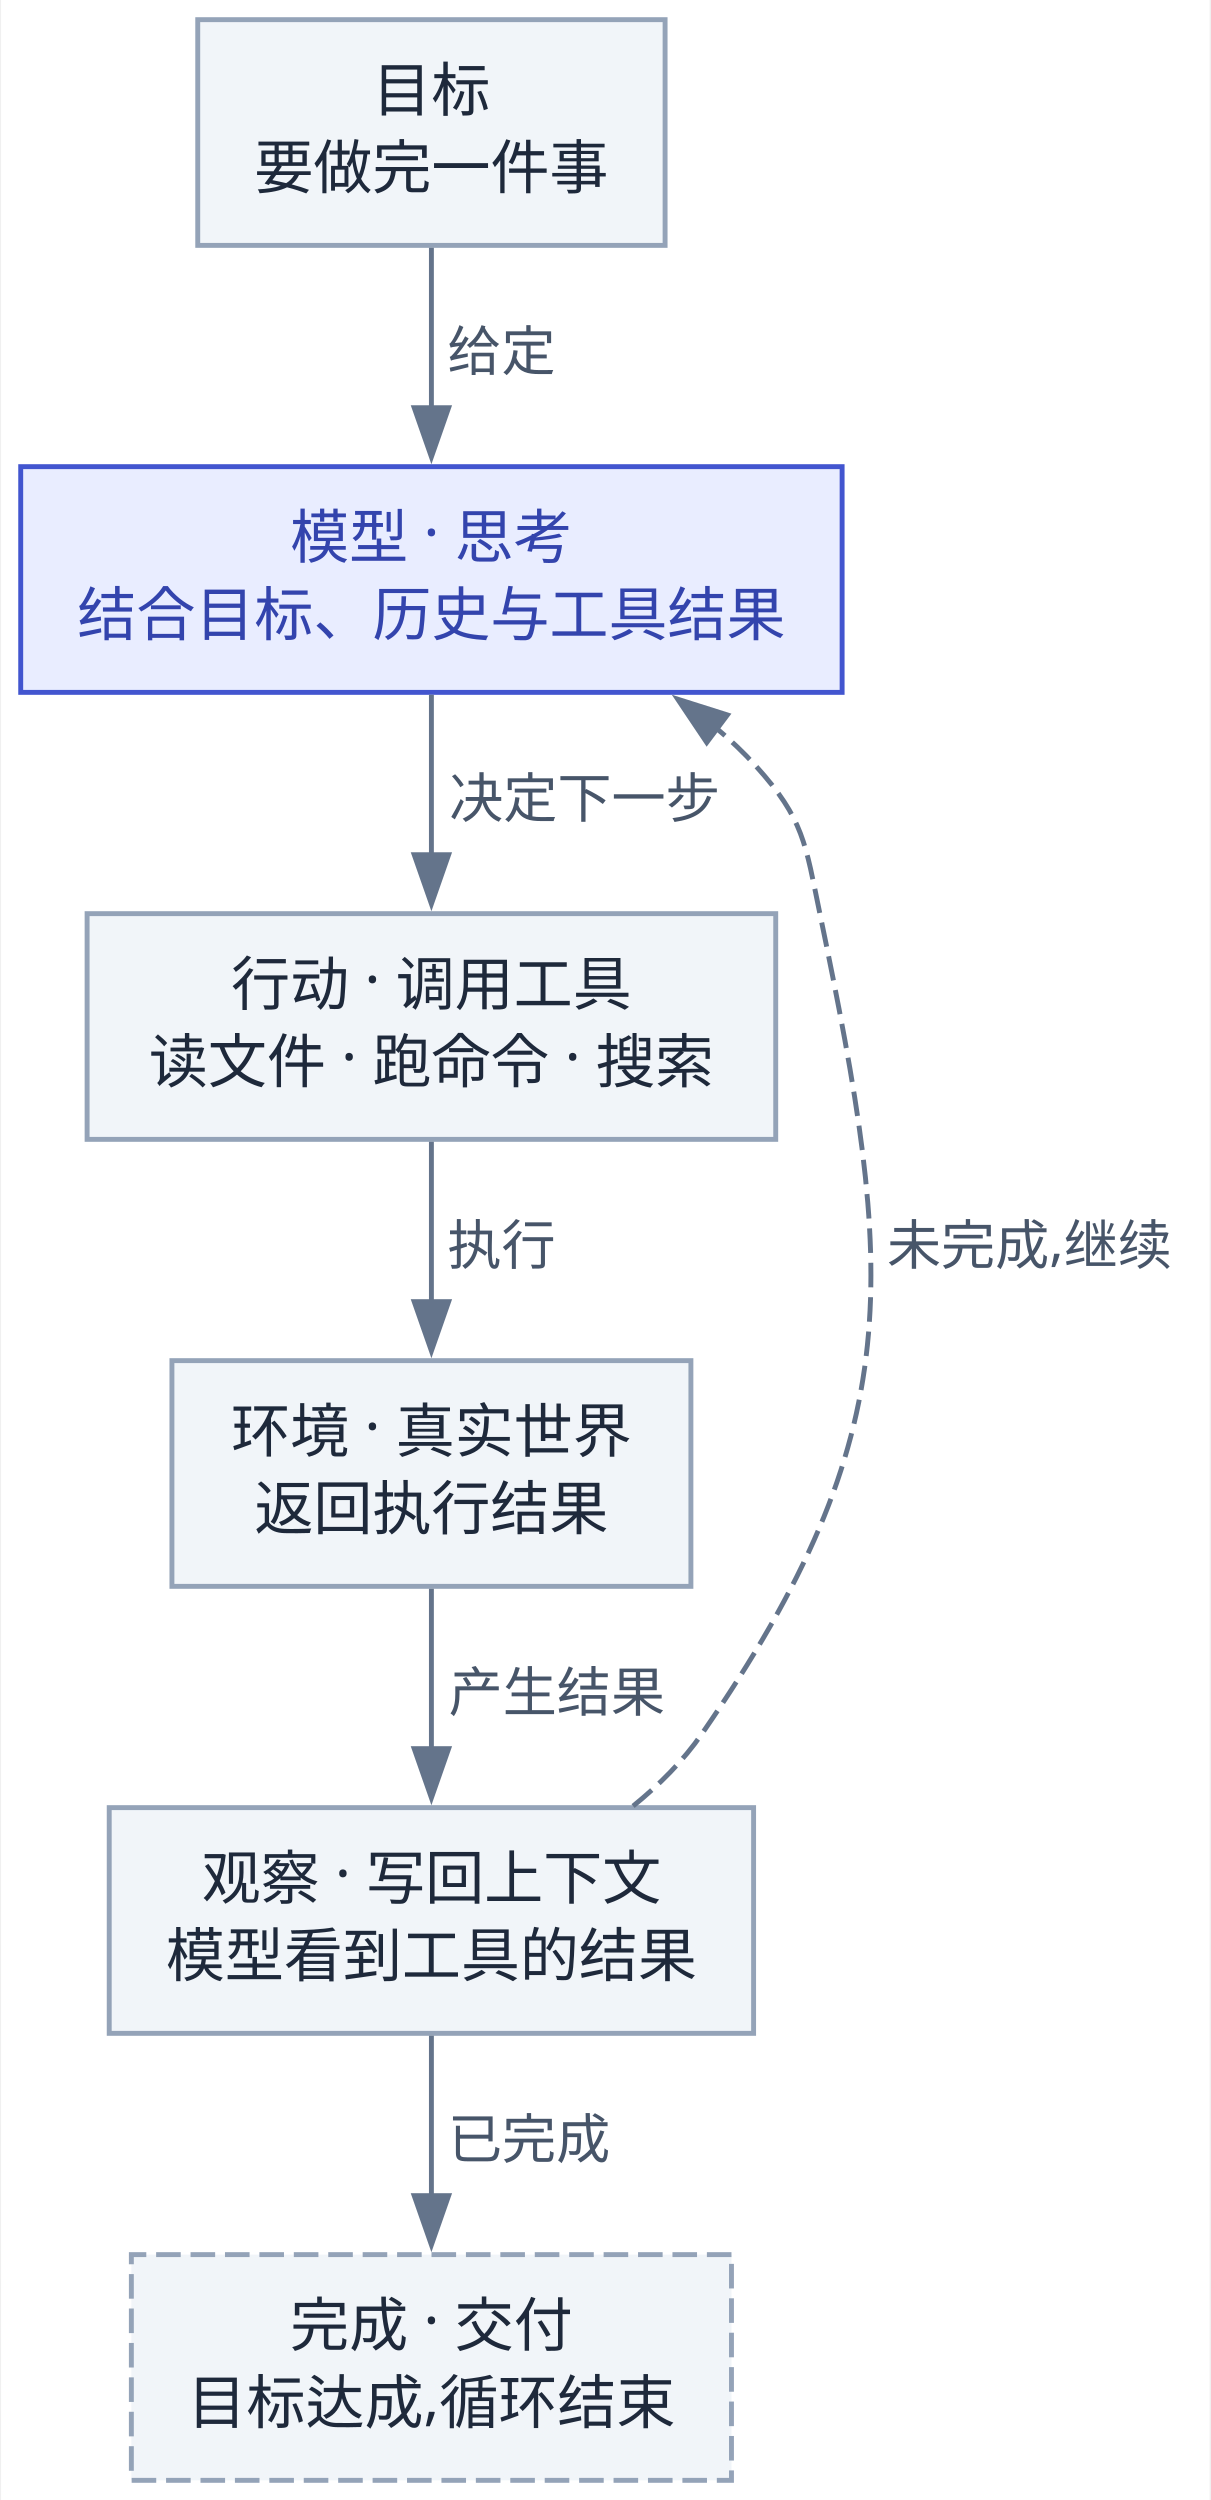
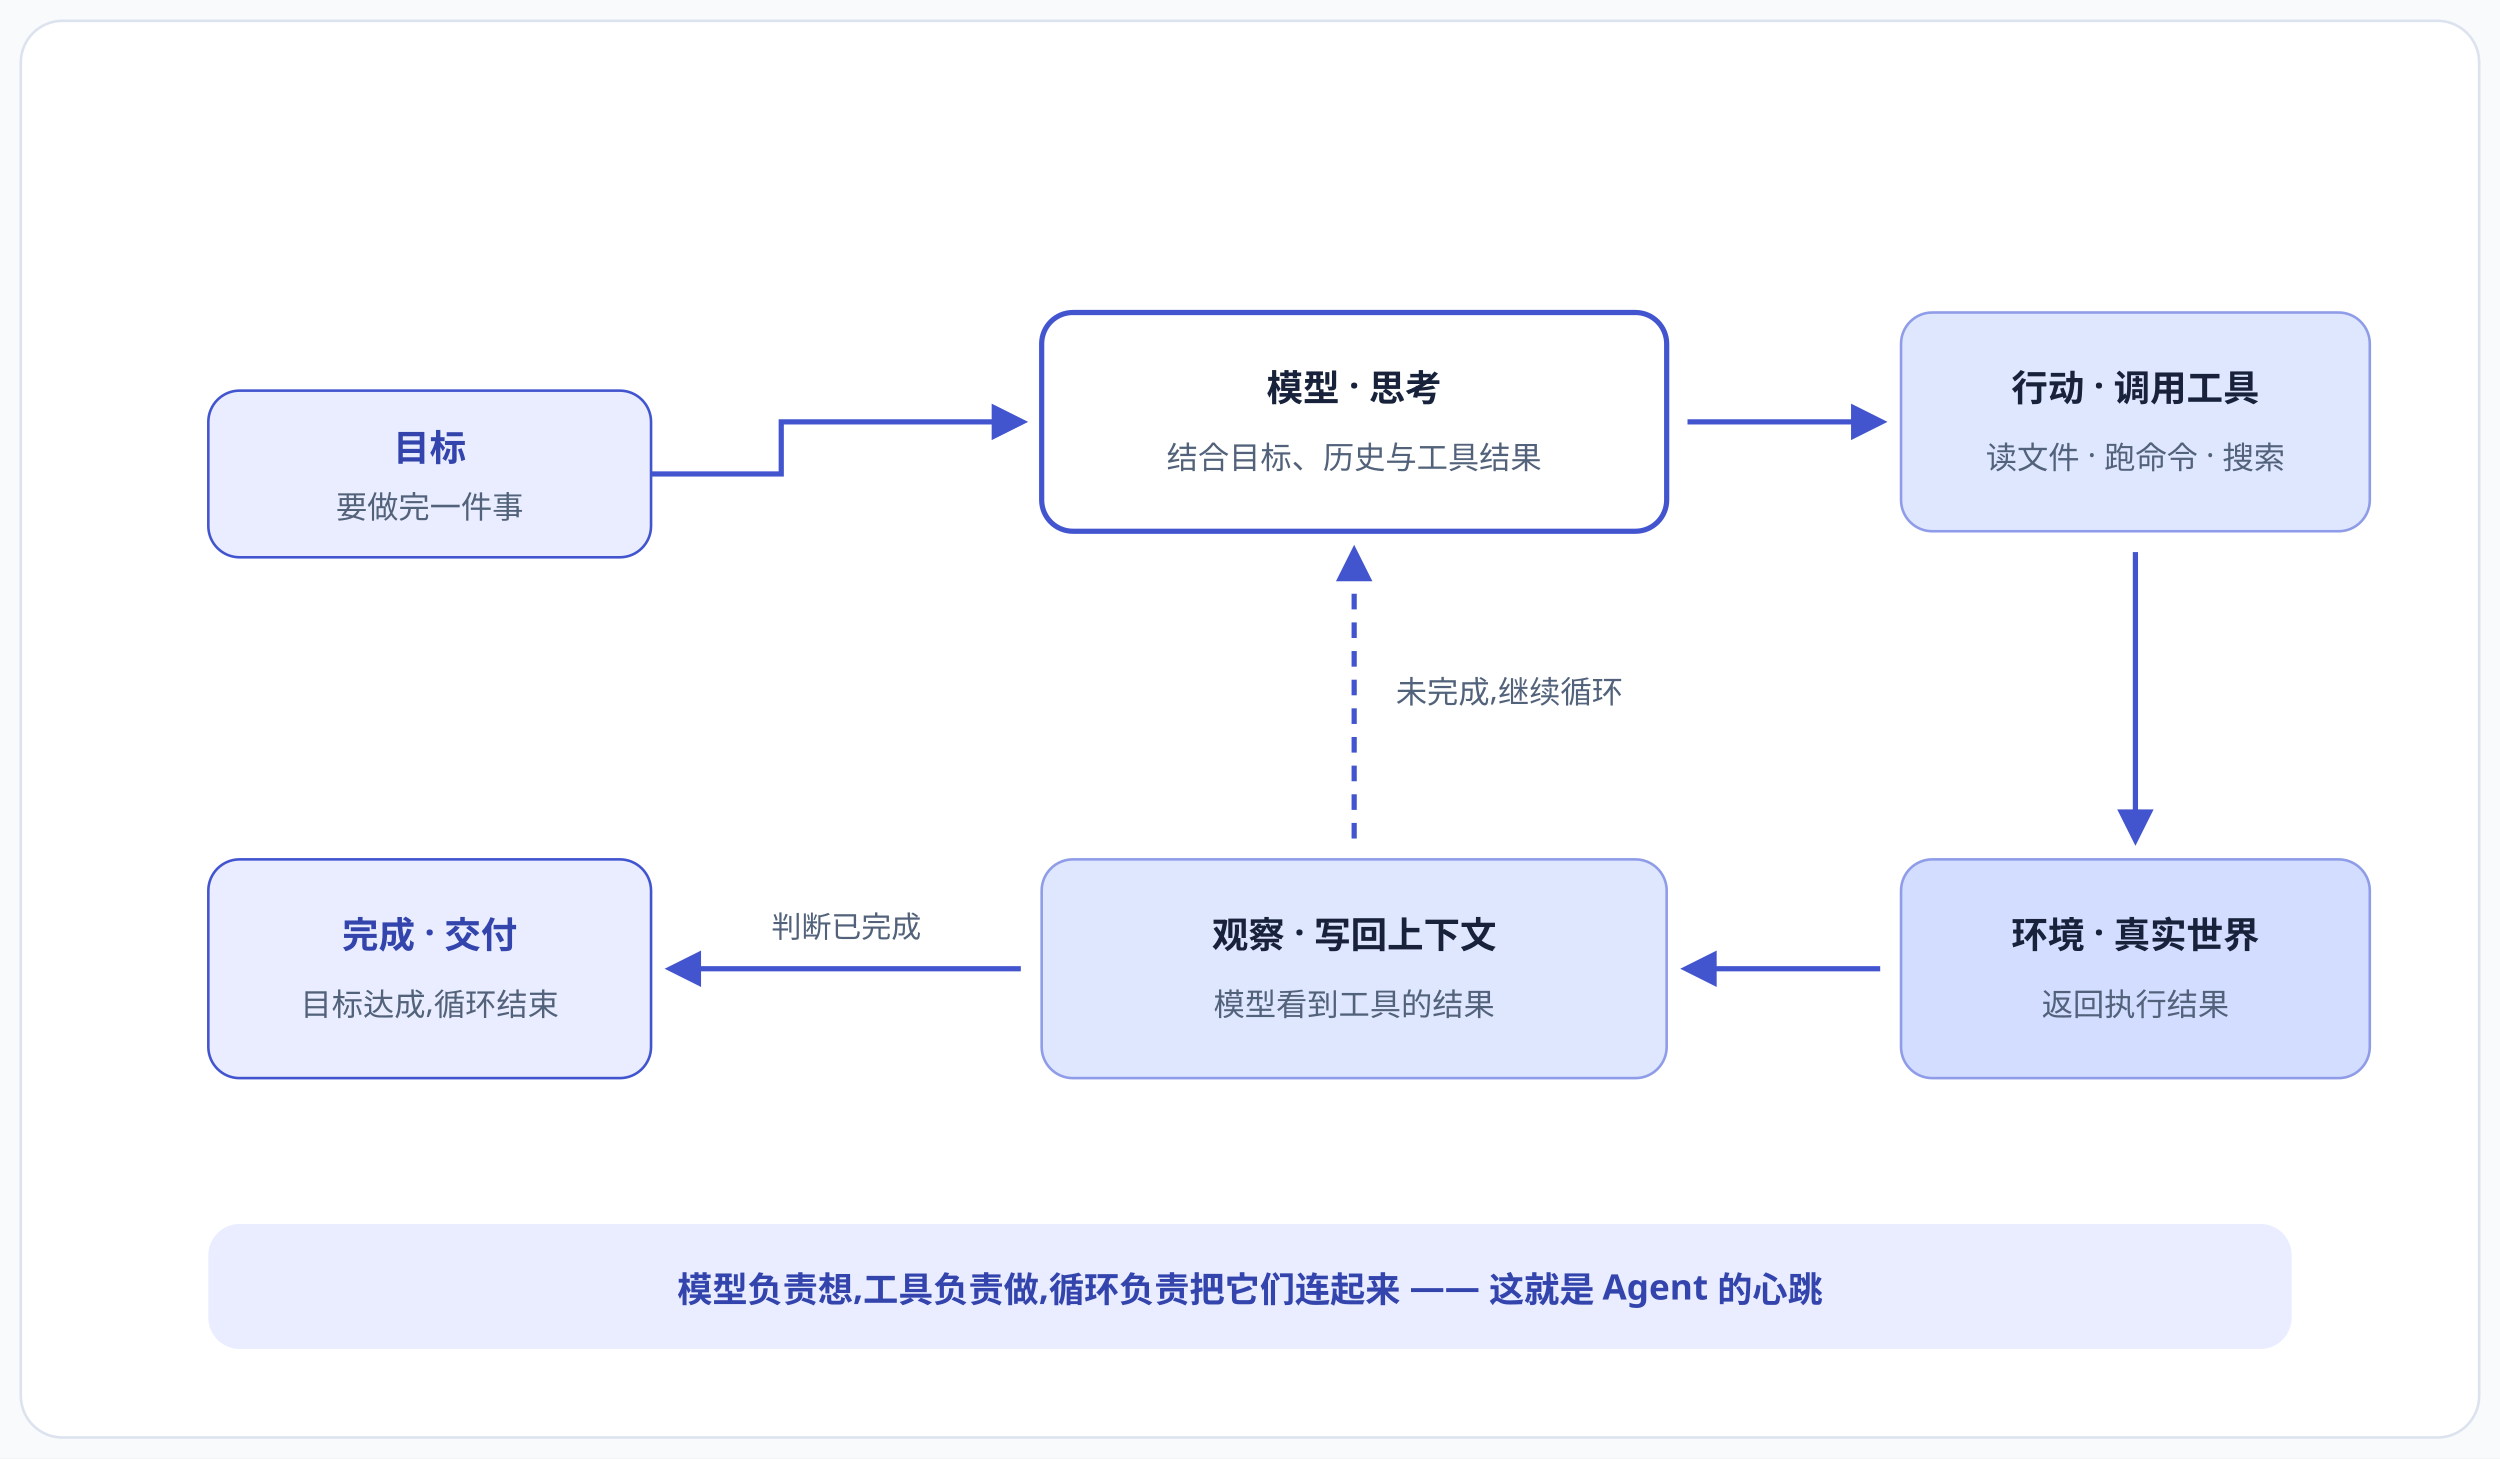
- <svg xmlns="http://www.w3.org/2000/svg" width="246pt" height="508pt" viewBox="0.00 0.00 245.77 508.40">
-   <g id="graph0" class="graph" transform="scale(1 1) rotate(0) translate(4 504.4)">
-     <polygon fill="white" stroke="none" points="-4,4 -4,-504.4 241.77,-504.4 241.77,4 -4,4" />
-     <g id="node1" class="node">
-       <polygon fill="#f1f5f9" stroke="#94a3b8" points="131.04,-500.4 36,-500.4 36,-454.5 131.04,-454.5 131.04,-500.4" />
-       <text text-anchor="middle" x="83.52" y="-481.8" font-family="Microsoft YaHei" font-size="12.00" fill="#1e293b">目标</text>
-       <text text-anchor="middle" x="83.52" y="-466.05" font-family="Microsoft YaHei" font-size="12.00" fill="#1e293b">要做完一件事</text>
-     </g>
-     <g id="node2" class="node">
-       <polygon fill="#e9edff" stroke="#4255cf" points="167.04,-409.5 0,-409.5 0,-363.6 167.04,-363.6 167.04,-409.5" />
-       <text text-anchor="middle" x="83.52" y="-390.9" font-family="Microsoft YaHei" font-size="12.00" fill="#3344ad">模型 · 思考</text>
-       <text text-anchor="middle" x="83.52" y="-375.15" font-family="Microsoft YaHei" font-size="12.00" fill="#3344ad">结合目标、历史与工具结果</text>
-     </g>
-     <g id="edge1" class="edge">
-       <path fill="none" stroke="#64748b" d="M83.52,-454.02C83.52,-444.12 83.52,-432.27 83.52,-421.34" />
-       <polygon fill="#64748b" stroke="#64748b" points="87.02,-421.49 83.52,-411.49 80.02,-421.49 87.02,-421.49" />
-       <text text-anchor="middle" x="97.77" y="-429.05" font-family="Microsoft YaHei" font-size="11.00" fill="#475569"> 给定 </text>
-     </g>
-     <g id="node3" class="node">
-       <polygon fill="#f1f5f9" stroke="#94a3b8" points="153.54,-318.6 13.5,-318.6 13.5,-272.7 153.54,-272.7 153.54,-318.6" />
-       <text text-anchor="middle" x="83.52" y="-300" font-family="Microsoft YaHei" font-size="12.00" fill="#1e293b">行动 · 调用工具</text>
-       <text text-anchor="middle" x="83.52" y="-284.25" font-family="Microsoft YaHei" font-size="12.00" fill="#1e293b">读文件 · 跑命令 · 搜索</text>
-     </g>
-     <g id="edge2" class="edge">
-       <path fill="none" stroke="#64748b" d="M83.52,-363.12C83.52,-353.22 83.52,-341.37 83.52,-330.44" />
-       <polygon fill="#64748b" stroke="#64748b" points="87.02,-330.59 83.52,-320.59 80.02,-330.59 87.02,-330.59" />
-       <text text-anchor="middle" x="114.64" y="-338.15" font-family="Microsoft YaHei" font-size="11.00" fill="#475569"> 决定下一步 </text>
-     </g>
-     <g id="node4" class="node">
-       <polygon fill="#f1f5f9" stroke="#94a3b8" points="136.29,-227.7 30.75,-227.7 30.75,-181.8 136.29,-181.8 136.29,-227.7" />
-       <text text-anchor="middle" x="83.52" y="-209.1" font-family="Microsoft YaHei" font-size="12.00" fill="#1e293b">环境 · 真实世界</text>
-       <text text-anchor="middle" x="83.52" y="-193.35" font-family="Microsoft YaHei" font-size="12.00" fill="#1e293b">返回执行结果</text>
-     </g>
-     <g id="edge3" class="edge">
-       <path fill="none" stroke="#64748b" d="M83.52,-272.22C83.52,-262.32 83.52,-250.47 83.52,-239.54" />
-       <polygon fill="#64748b" stroke="#64748b" points="87.02,-239.69 83.52,-229.69 80.02,-239.69 87.02,-239.69" />
-       <text text-anchor="middle" x="97.77" y="-247.25" font-family="Microsoft YaHei" font-size="11.00" fill="#475569"> 执行 </text>
-     </g>
-     <g id="node5" class="node">
-       <polygon fill="#f1f5f9" stroke="#94a3b8" points="149.04,-136.8 18,-136.8 18,-90.9 149.04,-90.9 149.04,-136.8" />
-       <text text-anchor="middle" x="83.52" y="-118.2" font-family="Microsoft YaHei" font-size="12.00" fill="#1e293b">观察 · 写回上下文</text>
-       <text text-anchor="middle" x="83.52" y="-102.45" font-family="Microsoft YaHei" font-size="12.00" fill="#1e293b">模型看到工具的结果</text>
-     </g>
-     <g id="edge4" class="edge">
-       <path fill="none" stroke="#64748b" d="M83.52,-181.32C83.52,-171.42 83.52,-159.57 83.52,-148.64" />
-       <polygon fill="#64748b" stroke="#64748b" points="87.02,-148.79 83.52,-138.79 80.02,-148.79 87.02,-148.79" />
-       <text text-anchor="middle" x="109.02" y="-156.35" font-family="Microsoft YaHei" font-size="11.00" fill="#475569"> 产生结果 </text>
-     </g>
-     <g id="edge5" class="edge">
-       <path fill="none" stroke="#64748b" stroke-dasharray="5,2" d="M124.53,-137.12C129.83,-141.41 134.73,-146.31 138.52,-151.8 181.07,-213.44 177.73,-245.26 162.52,-318.6 159.57,-332.83 159.26,-337.82 149.52,-348.6 147.06,-351.33 144.34,-353.9 141.46,-356.32" />
-       <polygon fill="#64748b" stroke="#64748b" points="139.51,-353.41 133.61,-362.21 143.71,-359.01 139.51,-353.41" />
-       <text text-anchor="middle" x="205.14" y="-247.25" font-family="Microsoft YaHei" font-size="11.00" fill="#475569"> 未完成,继续 </text>
-     </g>
-     <g id="node6" class="node">
-       <polygon fill="#f1f5f9" stroke="#94a3b8" stroke-dasharray="5,2" points="144.54,-45.9 22.5,-45.9 22.5,0 144.54,0 144.54,-45.9" />
-       <text text-anchor="middle" x="83.52" y="-27.3" font-family="Microsoft YaHei" font-size="12.00" fill="#1e293b">完成 · 交付</text>
-       <text text-anchor="middle" x="83.52" y="-11.55" font-family="Microsoft YaHei" font-size="12.00" fill="#1e293b">目标达成,循环结束</text>
-     </g>
-     <g id="edge6" class="edge">
-       <path fill="none" stroke="#64748b" d="M83.52,-90.42C83.52,-80.52 83.52,-68.67 83.52,-57.74" />
-       <polygon fill="#64748b" stroke="#64748b" points="87.02,-57.89 83.52,-47.89 80.02,-57.89 87.02,-57.89" />
-       <text text-anchor="middle" x="103.39" y="-65.45" font-family="Microsoft YaHei" font-size="11.00" fill="#475569"> 已完成 </text>
-     </g>
-   </g>
+ <svg xmlns="http://www.w3.org/2000/svg" viewBox="0 0 960 560" font-family="system-ui,'PingFang SC','Microsoft YaHei','Noto Sans SC',sans-serif">
+   <defs>
+     <marker id="arr4" viewBox="0 0 10 10" refX="8" refY="5" markerWidth="7" markerHeight="7" orient="auto-start-reverse">
+       <path d="M0,0 L10,5 L0,10 z" fill="#4255cf" />
+     </marker>
+   </defs>
+   <rect width="960" height="560" fill="#f8fafc" />
+   <rect x="8" y="8" width="944" height="544" rx="16" fill="#ffffff" stroke="#dce3ee" />
+   <rect x="80" y="150" width="170" height="64" rx="12" fill="#e9edff" stroke="#4255cf" />
+   <text x="165" y="177" font-size="14" font-weight="650" fill="#3344ad" text-anchor="middle">目标</text>
+   <text x="165" y="199" font-size="12" fill="#52627a" text-anchor="middle">要做完一件事</text>
+   <rect x="400" y="120" width="240" height="84" rx="12" fill="#ffffff" stroke="#4255cf" stroke-width="2" />
+   <text x="520" y="154" font-size="14" font-weight="650" fill="#18233b" text-anchor="middle">模型 · 思考</text>
+   <text x="520" y="180" font-size="12" fill="#52627a" text-anchor="middle">结合目标、历史与工具结果</text>
+   <rect x="730" y="120" width="180" height="84" rx="12" fill="#dfe7ff" stroke="#8f9ce8" />
+   <text x="820" y="154" font-size="14" font-weight="650" fill="#18233b" text-anchor="middle">行动 · 调用工具</text>
+   <text x="820" y="180" font-size="12" fill="#52627a" text-anchor="middle">读文件 · 跑命令 · 搜索</text>
+   <rect x="730" y="330" width="180" height="84" rx="12" fill="#d3ddff" stroke="#8f9ce8" />
+   <text x="820" y="364" font-size="14" font-weight="650" fill="#18233b" text-anchor="middle">环境 · 真实世界</text>
+   <text x="820" y="390" font-size="12" fill="#52627a" text-anchor="middle">返回执行结果</text>
+   <rect x="400" y="330" width="240" height="84" rx="12" fill="#dfe7ff" stroke="#8f9ce8" />
+   <text x="520" y="364" font-size="14" font-weight="650" fill="#18233b" text-anchor="middle">观察 · 写回上下文</text>
+   <text x="520" y="390" font-size="12" fill="#52627a" text-anchor="middle">模型看到工具的结果</text>
+   <rect x="80" y="330" width="170" height="84" rx="12" fill="#e9edff" stroke="#4255cf" />
+   <text x="165" y="364" font-size="14" font-weight="650" fill="#3344ad" text-anchor="middle">完成 · 交付</text>
+   <text x="165" y="390" font-size="12" fill="#52627a" text-anchor="middle">目标达成,循环结束</text>
+   <path d="M250,182 H300 V162 H392" fill="none" stroke="#4255cf" stroke-width="2" marker-end="url(#arr4)" />
+   <line x1="648" y1="162" x2="722" y2="162" stroke="#4255cf" stroke-width="2" marker-end="url(#arr4)" />
+   <line x1="820" y1="212" x2="820" y2="322" stroke="#4255cf" stroke-width="2" marker-end="url(#arr4)" />
+   <line x1="722" y1="372" x2="648" y2="372" stroke="#4255cf" stroke-width="2" marker-end="url(#arr4)" />
+   <line x1="520" y1="322" x2="520" y2="212" stroke="#4255cf" stroke-width="2" stroke-dasharray="6 5" marker-end="url(#arr4)" />
+   <text x="536" y="270" font-size="12" fill="#52627a">未完成,继续循环</text>
+   <line x1="392" y1="372" x2="258" y2="372" stroke="#4255cf" stroke-width="2" marker-end="url(#arr4)" />
+   <text x="325" y="360" font-size="11.5" fill="#52627a" text-anchor="middle">判断已完成</text>
+   <rect x="80" y="470" width="800" height="48" rx="12" fill="#e9edff" />
+   <text x="480" y="500" font-size="13.5" font-weight="650" fill="#3344ad" text-anchor="middle">模型负责想,工具负责做,循环负责把它们连起来 —— 这就是 Agent 的心跳</text>
</svg>
